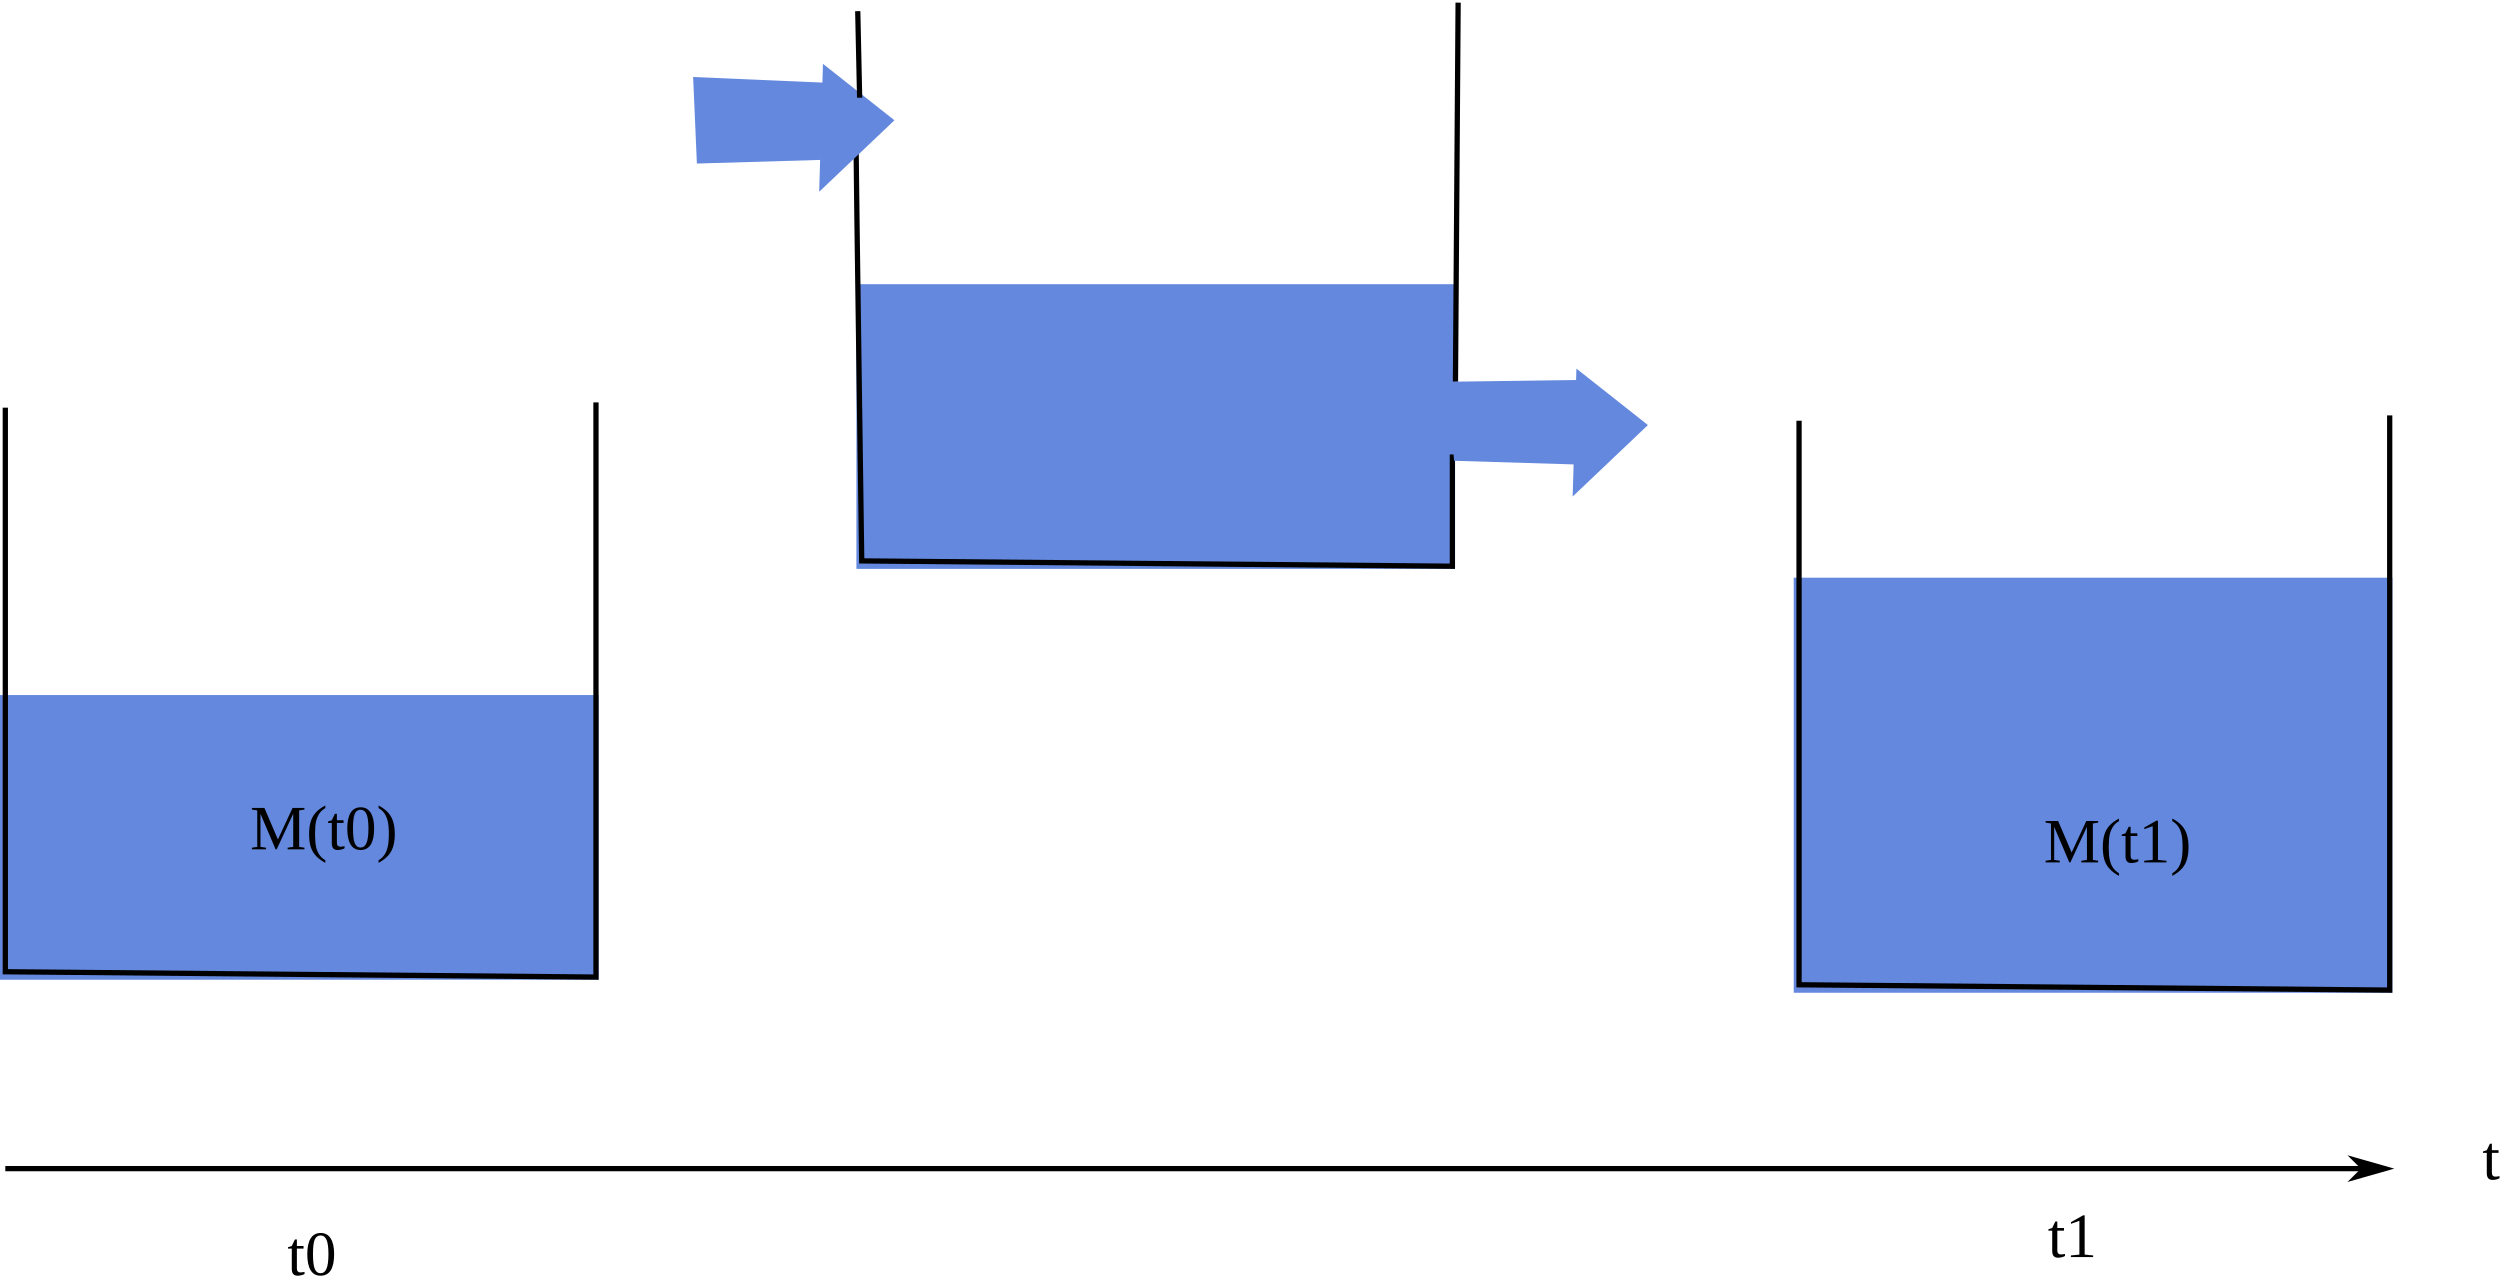
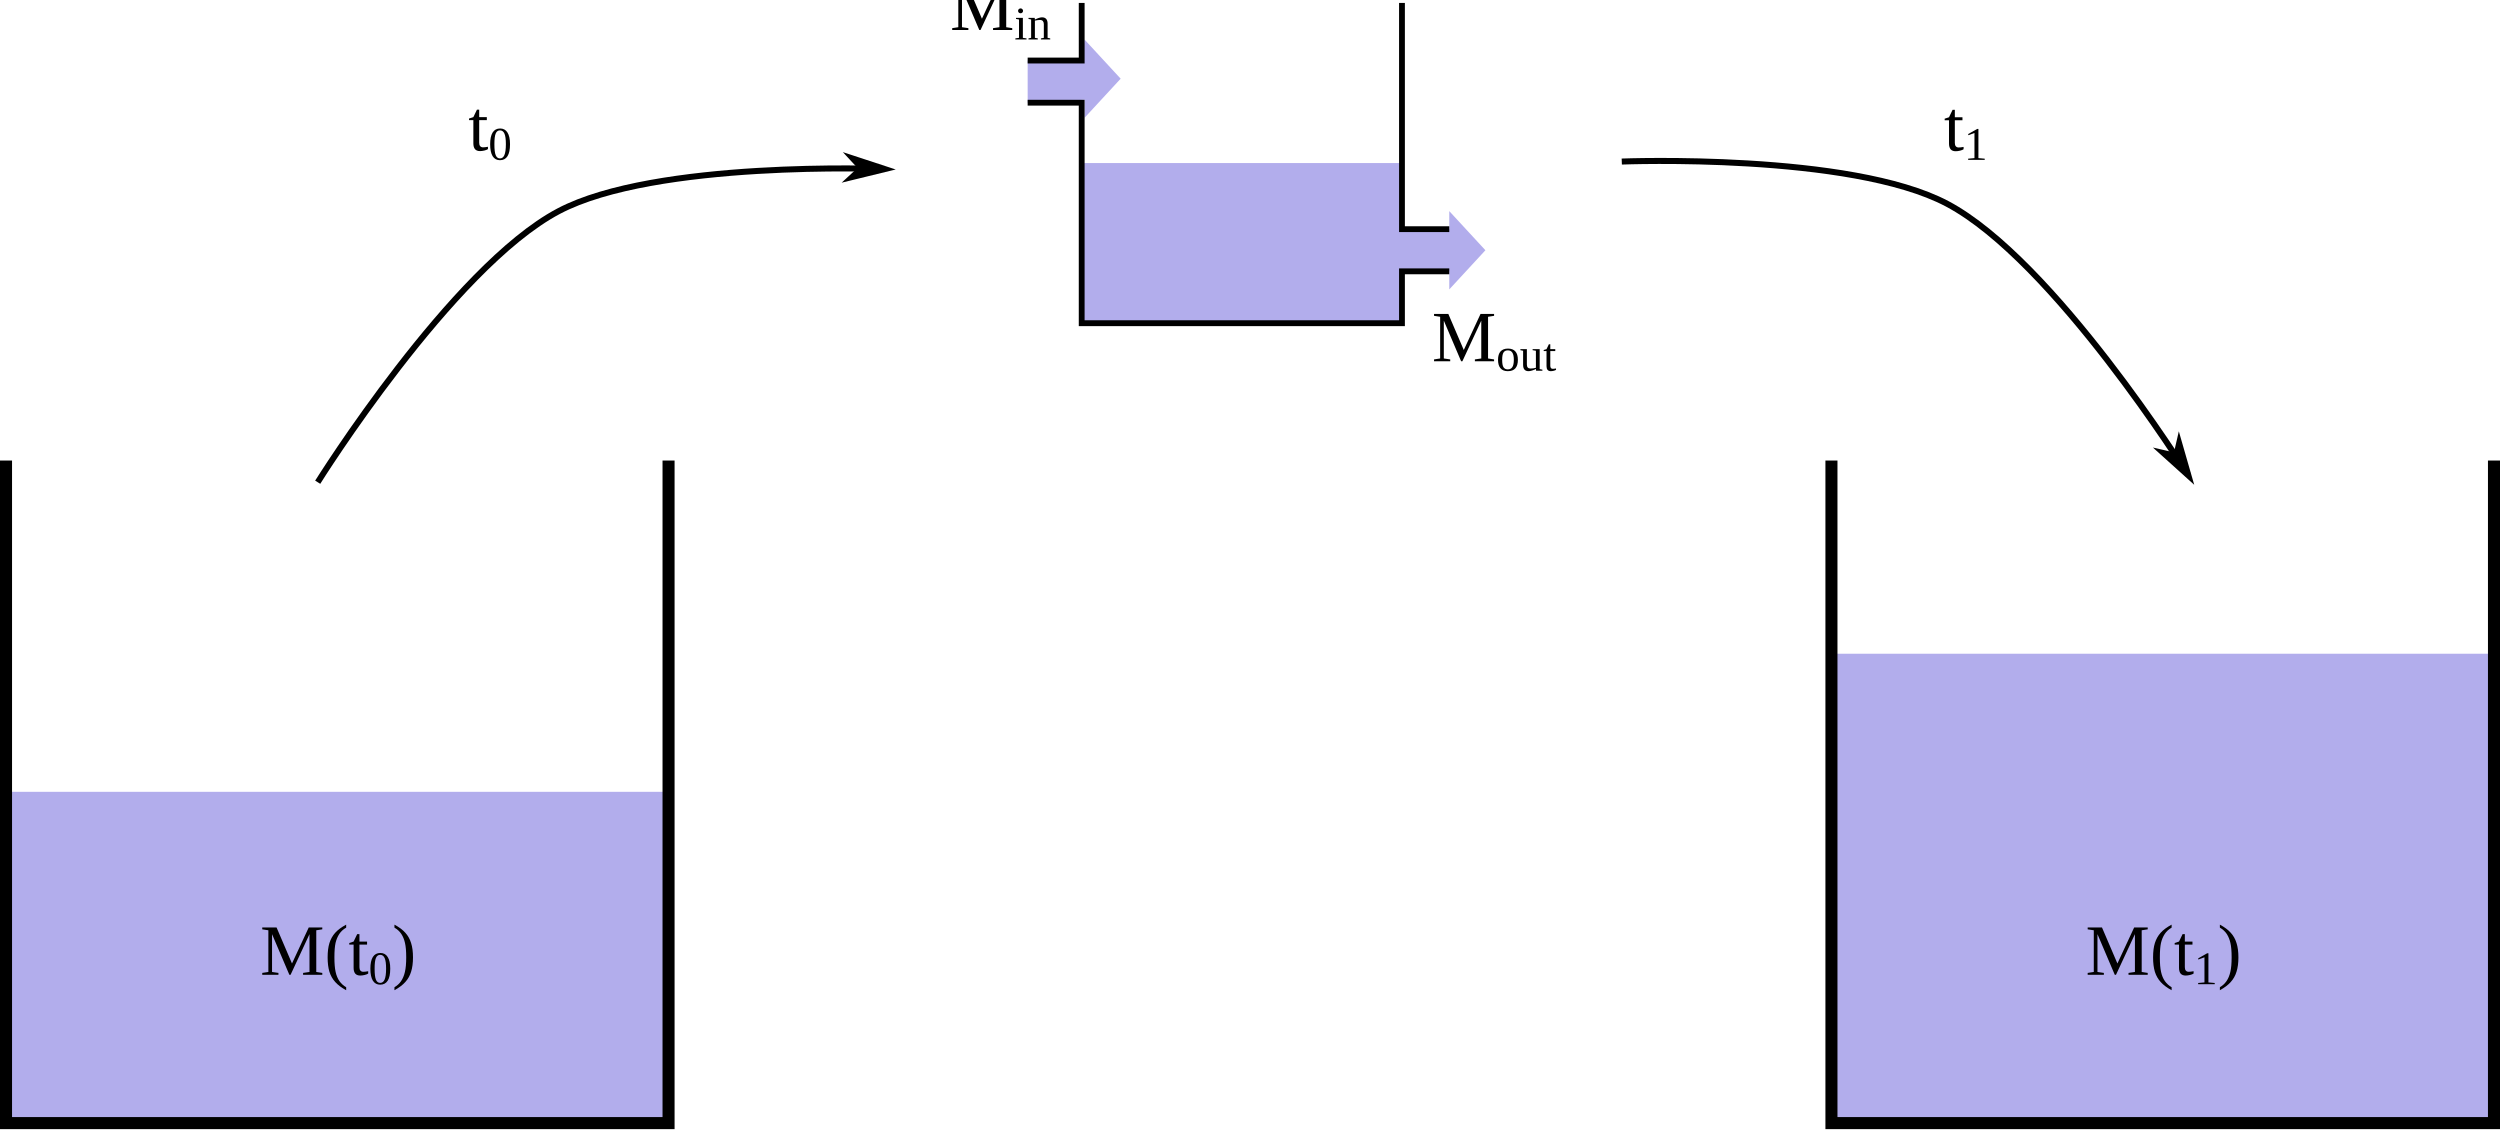
- <svg xmlns="http://www.w3.org/2000/svg" width="474.588" height="242.191" id="svg2" version="1.1">
+ <svg xmlns="http://www.w3.org/2000/svg" width="415.074" height="187.466" id="svg2" version="1.1">
  <defs id="defs4">
+     <marker orient="auto" refY="0" refX="0" id="Arrow1Mstart" style="overflow:visible">
+       <path id="path4305" d="M 0,0 5,-5 -12.5,0 5,5 0,0 z" style="fill-rule:evenodd;stroke:#000000;stroke-width:1pt" transform="matrix(0.4,0,0,0.4,4,0)" />
+     </marker>
    <marker orient="auto" refY="0" refX="0" id="Arrow1Mend" style="overflow:visible">
      <path id="path3776" d="M 0,0 5,-5 -12.5,0 5,5 0,0 z" style="fill-rule:evenodd;stroke:#000000;stroke-width:1pt" transform="matrix(-0.4,0,0,-0.4,-4,0)" />
    </marker>
+     <marker orient="auto" refY="0" refX="0" id="Arrow1Mend-4" style="overflow:visible">
+       <path id="path3776-3" d="M 0,0 5,-5 -12.5,0 5,5 0,0 z" style="fill-rule:evenodd;stroke:#000000;stroke-width:1pt" transform="matrix(-0.4,0,0,-0.4,-4,0)" />
+     </marker>
  </defs>
-   <g id="layer1" transform="translate(-87.88327,-334.53)">
-     <rect style="fill:#6388dd;fill-opacity:1;stroke:none" id="rect2987" width="113.642" height="54.043" x="87.883" y="466.474" />
-     <path style="fill:none;stroke:#000000;stroke-width:1px;stroke-linecap:butt;stroke-linejoin:miter;stroke-opacity:1" d="m 88.893,411.925 c 0,4.041 0,107.076 0,107.076 l 112.127,1.01 0,-109.096" id="path2985" />
-     <text xml:space="preserve" style="font-size:12px;font-style:normal;font-weight:normal;line-height:125%;letter-spacing:0px;word-spacing:0px;fill:#000000;fill-opacity:1;stroke:none;font-family:Times New Roman;-inkscape-font-specification:Times New Roman" x="135.36" y="495.768" id="text3757">
-       <tspan id="tspan3759" x="135.36" y="495.768">M(t0)</tspan>
-     </text>
-     <path style="fill:none;stroke:#000000;stroke-width:1px;stroke-linecap:butt;stroke-linejoin:miter;stroke-opacity:1;marker-end:url(#Arrow1Mend)" d="m 88.893,556.377 451.538,0" id="path3761" />
-     <text xml:space="preserve" style="font-size:12px;font-style:normal;font-weight:normal;line-height:125%;letter-spacing:0px;word-spacing:0px;fill:#000000;fill-opacity:1;stroke:none;font-family:Times New Roman;-inkscape-font-specification:Times New Roman" x="559.119" y="558.398" id="text4207">
-       <tspan id="tspan4209" x="559.119" y="558.398">t</tspan>
-     </text>
-     <text xml:space="preserve" style="font-size:12px;font-style:normal;font-weight:normal;line-height:125%;letter-spacing:0px;word-spacing:0px;fill:#000000;fill-opacity:1;stroke:none;font-family:Times New Roman;-inkscape-font-specification:Times New Roman" x="142.431" y="576.58" id="text4225">
-       <tspan id="tspan4227" x="142.431" y="576.58">t0</tspan>
-     </text>
-     <text xml:space="preserve" style="font-size:12px;font-style:normal;font-weight:normal;line-height:125%;letter-spacing:0px;word-spacing:0px;fill:#000000;fill-opacity:1;stroke:none;font-family:Times New Roman;-inkscape-font-specification:Times New Roman" x="476.623" y="573.162" id="text4225-6">
-       <tspan id="tspan4227-0" x="476.623" y="573.162">t1</tspan>
-     </text>
-     <rect style="fill:#6388dd;fill-opacity:1;stroke:none" id="rect2987-5" width="113.642" height="78.792" x="428.396" y="444.197" />
-     <path style="fill:none;stroke:#000000;stroke-width:1px;stroke-linecap:butt;stroke-linejoin:miter;stroke-opacity:1" d="m 429.406,414.398 c 0,4.041 0,107.076 0,107.076 l 112.127,1.01 0,-109.096" id="path2985-0" />
-     <text xml:space="preserve" style="font-size:12px;font-style:normal;font-weight:normal;line-height:125%;letter-spacing:0px;word-spacing:0px;fill:#000000;fill-opacity:1;stroke:none;font-family:Times New Roman;-inkscape-font-specification:Times New Roman" x="475.873" y="498.24" id="text3757-2">
-       <tspan id="tspan3759-6" x="475.873" y="498.24">M(t1)</tspan>
-     </text>
-     <rect style="fill:#6388dd;fill-opacity:1;stroke:none" id="rect2987-2" width="113.642" height="54.043" x="250.461" y="388.48" />
-     <path style="fill:none;stroke:#000000;stroke-width:1px;stroke-linecap:butt;stroke-linejoin:miter;stroke-opacity:1" d="m 250.399,362.503 c 0,4.041 1.071,78.505 1.071,78.505 l 112.127,1.01 0,-21.213" id="path2985-2" />
-     <path style="fill:none;stroke:#000000;stroke-width:1px;stroke-linecap:butt;stroke-linejoin:miter;stroke-opacity:1" d="m 364.181,407.003 0.505,-71.973" id="path4334" />
-     <path style="fill:#6388dd;fill-opacity:1;stroke:none" d="M 362.5,407.005 388.214,406.648 387.5,422.719 363.929,422.005 z" id="path4762" />
-     <path style="fill:#6388dd;fill-opacity:1;stroke:none" d="m 387.143,404.505 -0.714,24.286 14.286,-13.571 z" id="path4764" />
-     <path style="fill:#6388dd;fill-opacity:1;stroke:none" d="m 219.464,349.148 26.724,1.158 -1.724,14.556 -24.286,0.714 z" id="path4762-4" />
-     <path style="fill:#6388dd;fill-opacity:1;stroke:none" d="m 244.107,346.648 -0.714,24.286 14.286,-13.571 z" id="path4764-4" />
-     <path style="fill:none;stroke:#000000;stroke-width:1px;stroke-linecap:butt;stroke-linejoin:miter;stroke-opacity:1" d="M 251.071,353.076 250.714,336.648" id="path4787" />
+   <g id="layer1" transform="translate(-95.1344,-351.7335)">
+     <path style="fill:#b2adec;fill-opacity:1;stroke:none" d="m 96.134,538.199 0,-55 110,0 0,55 z" id="path3789" />
+     <path style="fill:none;stroke:#000000;stroke-width:2;stroke-linecap:butt;stroke-linejoin:miter;stroke-miterlimit:4;stroke-opacity:1;stroke-dasharray:none" d="m 96.134,428.199 c 0,4.041 0,110 0,110 l 110,0 0,-110" id="path2985" />
    <flowRoot xml:space="preserve" id="flowRoot4789" style="font-size:12px;font-style:normal;font-weight:normal;line-height:125%;letter-spacing:0px;word-spacing:0px;fill:#000000;fill-opacity:1;stroke:none;font-family:Times New Roman;-inkscape-font-specification:Times New Roman">
      <flowRegion id="flowRegion4791">
        <rect id="rect4793" width="67.5" height="88.929" x="277.143" y="398.791" />
      </flowRegion>
      <flowPara id="flowPara4795" />
    </flowRoot>
+     <g id="g3851" transform="translate(63.40671,-6.452962)">
+       <path id="path3789-6" d="m 335.802,544.652 0.081,-77.931 110,0 -0.081,77.931 z" style="fill:#b2adec;fill-opacity:1;stroke:none" />
+       <path id="path2985-3" d="m 335.802,434.652 c 0,4.041 0,110 0,110 l 110,0 0,-110" style="fill:none;stroke:#000000;stroke-width:2;stroke-linecap:butt;stroke-linejoin:miter;stroke-miterlimit:4;stroke-opacity:1;stroke-dasharray:none" />
+     </g>
+     <path style="fill:none;stroke:#000000;stroke-width:1px;stroke-linecap:butt;stroke-linejoin:miter;stroke-opacity:1;marker-end:url(#Arrow1Mend)" d="m 147.883,431.797 c 0,0 22.26,-35.616 40,-45 16.044,-8.487 54,-7 54,-7" id="path3761" />
+     <text xml:space="preserve" style="font-size:12px;font-style:normal;font-weight:normal;line-height:125%;letter-spacing:0px;word-spacing:0px;fill:#000000;fill-opacity:1;stroke:none;font-family:Times New Roman;-inkscape-font-specification:Times New Roman" x="172.883" y="376.695" id="text4225">
+       <tspan id="tspan4227" x="172.883" y="376.695">t<tspan style="font-size:65%;baseline-shift:sub" id="tspan4778">0</tspan>
+       </tspan>
+     </text>
+     <text xml:space="preserve" style="font-size:12px;font-style:normal;font-weight:normal;line-height:125%;letter-spacing:0px;word-spacing:0px;fill:#000000;fill-opacity:1;stroke:none;font-family:Times New Roman;-inkscape-font-specification:Times New Roman" x="417.883" y="376.721" id="text4225-6">
+       <tspan id="tspan4227-0" x="417.883" y="376.721">t<tspan style="font-size:65%;baseline-shift:sub" id="tspan4776">1</tspan>
+       </tspan>
+     </text>
+     <g id="g4743" transform="translate(-0.6984853,-2.367088)">
+       <path id="path3883" d="m 328.455,392.15 8,0 0,-3 6,6.5 -6,6.5 0,-3 -8,0 z" style="fill:#b2adec;fill-opacity:1;stroke:none" />
+       <path id="path3883-8" d="m 266.455,364.15 9,0 0.441,-3.484 6,6.5 -6,6.5 0,-3 -9.441,0.484 z" style="fill:#b2adec;fill-opacity:1;stroke:none" />
+       <g id="g3855-5" transform="matrix(0.4834184,0,0,0.4834184,228.3547,148.7373)">
+         <path style="fill:#b2adec;fill-opacity:1;stroke:none" d="m 97.371,535.815 0,-55 110,0 0,55 z" id="path3789-5" />
+         <path style="fill:none;stroke:#000000;stroke-width:2;stroke-linecap:butt;stroke-linejoin:miter;stroke-miterlimit:4;stroke-opacity:1;stroke-dasharray:none" d="m 207.371,425.815 0,27.5 0,50.208 16.245,0 M 97.371,425.815 c 0,1.01 0,9.285 0,19.787 l -18.557,0 m 144.802,72.401 -16.245,0 -6e-4,17.812 -110,0 c 0,0 0,-48.738 0,-75.733 l -18.557,0" id="path2985-2" />
+       </g>
+     </g>
+     <path style="fill:none;stroke:#000000;stroke-width:1px;stroke-linecap:butt;stroke-linejoin:miter;stroke-opacity:1;marker-start:url(#Arrow1Mstart);marker-end:none" d="m 458.397,430.556 c 0,0 -22.26,-35.616 -40,-45 -16.044,-8.487 -54,-7 -54,-7" id="path3761-3" />
+     <text xml:space="preserve" style="font-size:12px;font-style:normal;font-weight:normal;line-height:125%;letter-spacing:0px;word-spacing:0px;fill:#000000;fill-opacity:1;stroke:none;font-family:Times New Roman;-inkscape-font-specification:Times New Roman" x="138.333" y="513.582" id="text4225-0">
+       <tspan id="tspan4227-5" x="138.333" y="513.582">M(t<tspan style="font-size:65.001%;baseline-shift:sub" id="tspan4778-9">0</tspan>)</tspan>
+     </text>
+     <text xml:space="preserve" style="font-size:12px;font-style:normal;font-weight:normal;line-height:125%;letter-spacing:0px;word-spacing:0px;fill:#000000;fill-opacity:1;stroke:none;font-family:Times New Roman;-inkscape-font-specification:Times New Roman" x="441.407" y="513.582" id="text4810">
+       <tspan id="tspan4812" x="441.407" y="513.582">M(t<tspan style="font-size:65.001%;baseline-shift:sub" id="tspan4814">1</tspan>)</tspan>
+     </text>
+     <text xml:space="preserve" style="font-size:12px;font-style:normal;font-weight:normal;line-height:125%;letter-spacing:0px;word-spacing:0px;fill:#000000;fill-opacity:1;stroke:none;font-family:Times New Roman;-inkscape-font-specification:Times New Roman" x="252.883" y="356.721" id="text4816">
+       <tspan id="tspan4818" x="252.883" y="356.721">M<tspan style="font-size:65.001%;baseline-shift:sub" id="tspan4820">in</tspan>
+       </tspan>
+     </text>
+     <text xml:space="preserve" style="font-size:12px;font-style:normal;font-weight:normal;line-height:125%;letter-spacing:0px;word-spacing:0px;fill:#000000;fill-opacity:1;stroke:none;font-family:Times New Roman;-inkscape-font-specification:Times New Roman" x="332.883" y="411.721" id="text4822">
+       <tspan id="tspan4824" x="332.883" y="411.721">M<tspan style="font-size:65.001%;baseline-shift:sub" id="tspan4826">out</tspan>
+       </tspan>
+     </text>
  </g>
</svg>
